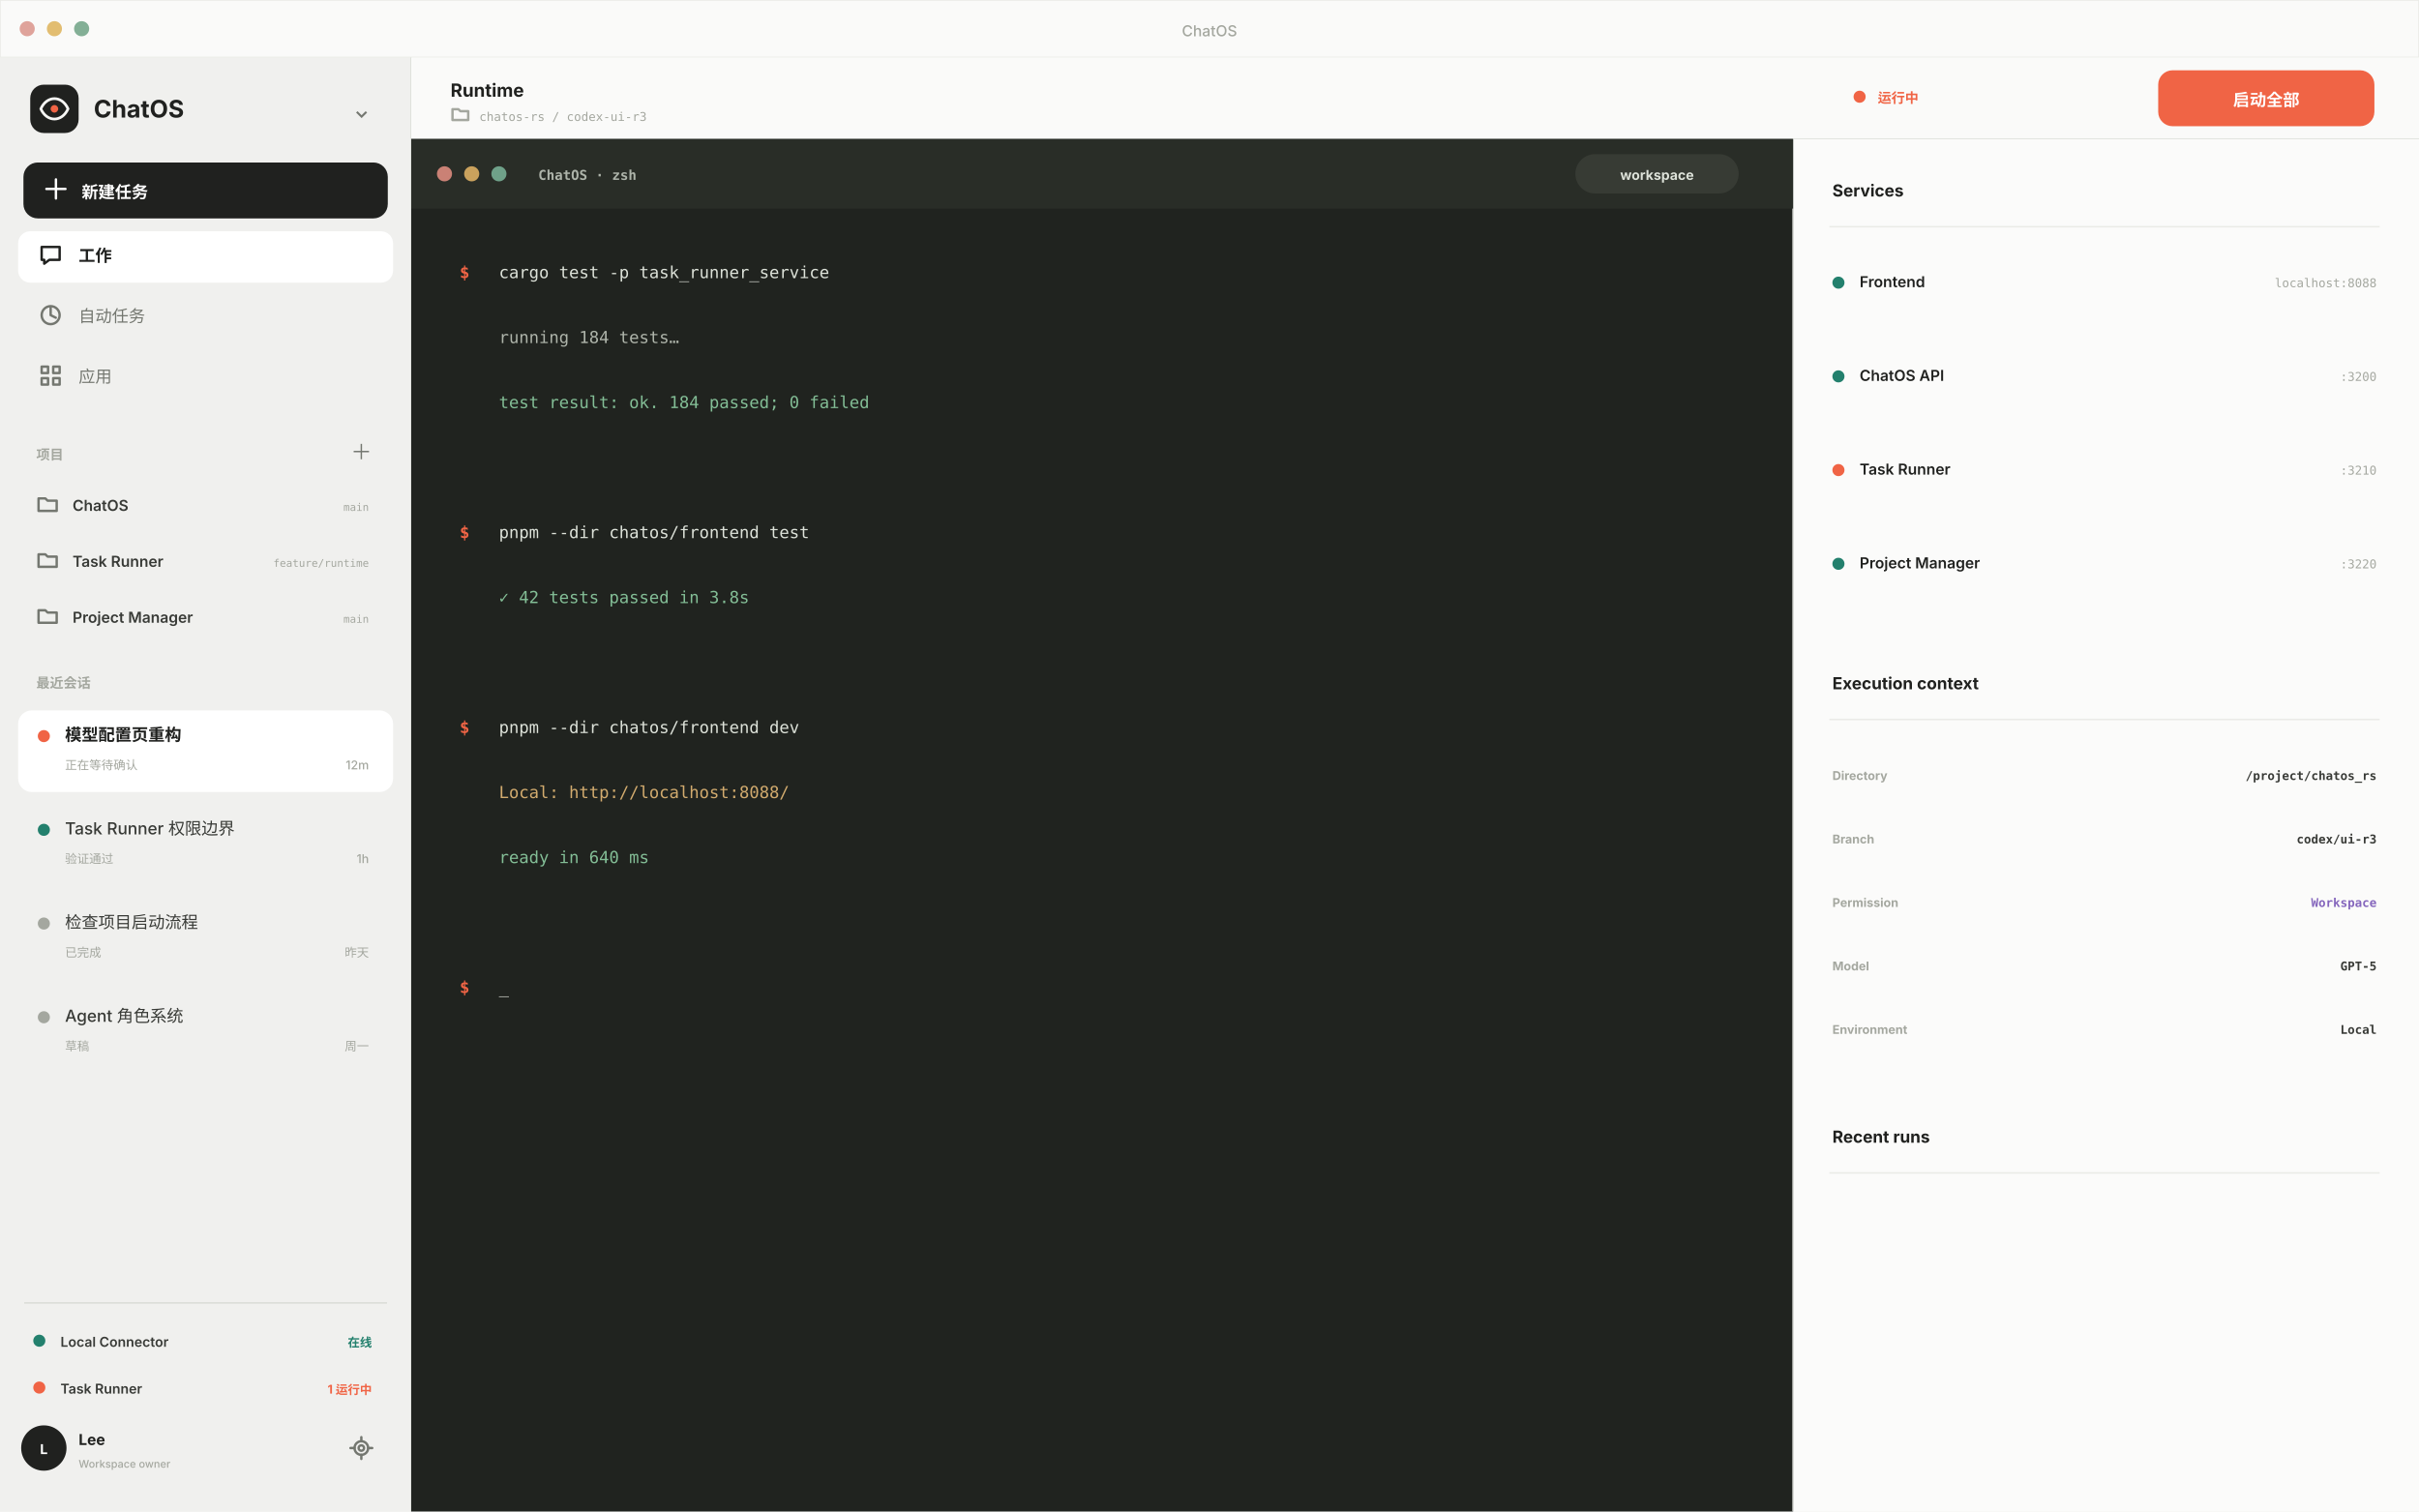
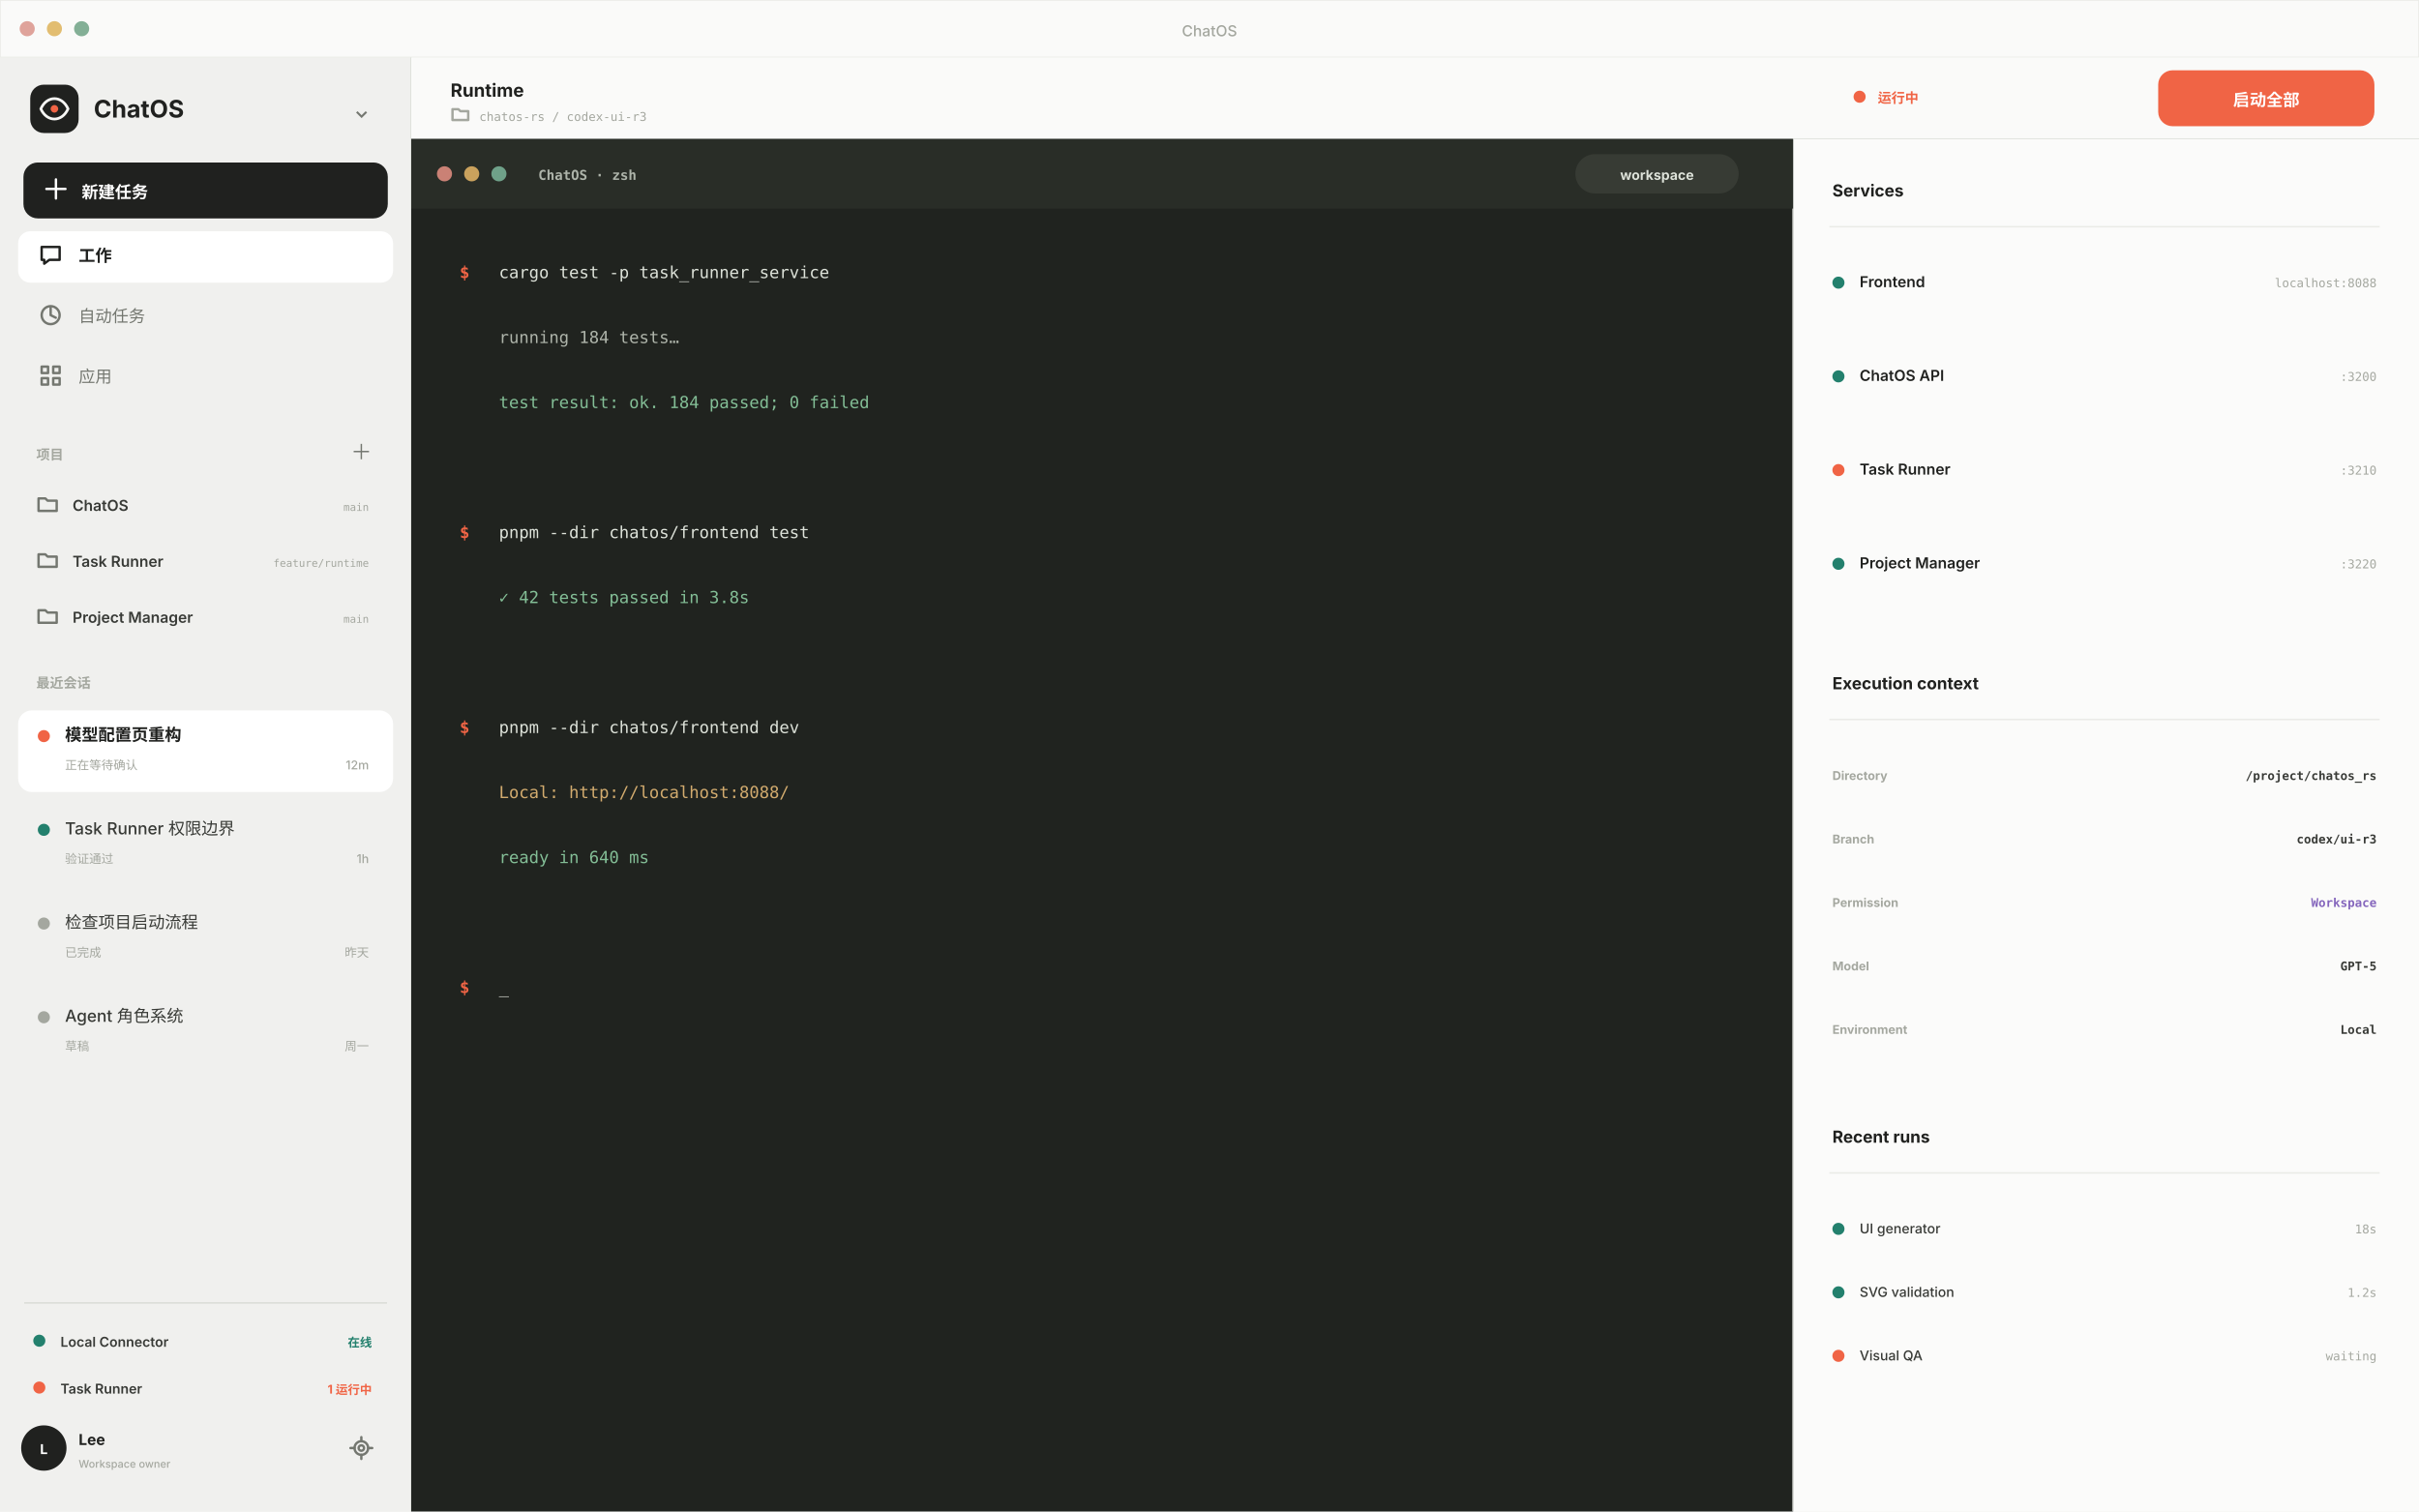
<svg xmlns="http://www.w3.org/2000/svg" width="1600" height="1000" viewBox="0 0 1600 1000">
  <defs>
    <filter id="shadow" x="-30%" y="-30%" width="160%" height="180%">
      <feDropShadow dx="0" dy="10" stdDeviation="22" flood-color="#20211F" flood-opacity=".10" />
    </filter>
    <filter id="lift" x="-30%" y="-30%" width="160%" height="180%">
      <feDropShadow dx="0" dy="4" stdDeviation="10" flood-color="#20211F" flood-opacity=".08" />
    </filter>
+     <pattern id="graphDots" width="20" height="20" patternUnits="userSpaceOnUse">
+       <circle cx="1" cy="1" r="1" fill="#BFC2BB" fill-opacity=".35" />
+     </pattern>
+     <marker id="graphArrow" markerWidth="9" markerHeight="9" refX="8" refY="4.5" orient="auto">
+       <path d="M0 0L9 4.5L0 9Z" fill="context-stroke" />
+     </marker>
+     <marker id="graphArrowContext" markerWidth="8" markerHeight="8" refX="7" refY="4" orient="auto">
+       <path d="M0 0L8 4L0 8Z" fill="context-stroke" />
+     </marker>
  </defs>
  <rect x="0" y="0" width="1600" height="1000" fill="#F7F7F5" stroke="none" rx="0" />
  <rect x="0" y="0" width="1600" height="38" fill="#FAFAF9" stroke="#EAEBE7" rx="0" />
  <circle cx="18" cy="19" r="5" fill="#DFA39B" stroke="none" stroke-width="1" />
  <circle cx="36" cy="19" r="5" fill="#E2BD71" stroke="none" stroke-width="1" />
  <circle cx="54" cy="19" r="5" fill="#83AF96" stroke="none" stroke-width="1" />
  <text x="800" y="24" font-family="Inter, -apple-system, BlinkMacSystemFont, &quot;SF Pro Text&quot;, &quot;PingFang SC&quot;, &quot;Microsoft YaHei&quot;, sans-serif" font-size="10" fill="#A4A79F" font-weight="550" text-anchor="middle">ChatOS</text>
  <rect x="0" y="38" width="272" height="962" fill="#F0F0EE" stroke="none" rx="0" />
  <line x1="272" y1="38" x2="272" y2="1000" stroke="#DADCD7" stroke-width="1" />
  <rect x="20" y="56" width="32" height="32" fill="#20211F" stroke="none" rx="9" />
  <path d="M27 72C31 63,41 63,45 72C41 81,31 81,27 72Z" stroke="#F7F7F5" stroke-width="1.8" fill="none" stroke-linecap="round" stroke-linejoin="round" />
  <circle cx="36" cy="72" r="2.5" fill="#F06445" stroke="none" stroke-width="1" />
  <text x="62" y="77.76" font-family="Inter, -apple-system, BlinkMacSystemFont, &quot;SF Pro Text&quot;, &quot;PingFang SC&quot;, &quot;Microsoft YaHei&quot;, sans-serif" font-size="16" fill="#20211F" font-weight="700" text-anchor="start">ChatOS</text>
  <text x="244" y="78" font-family="Inter, -apple-system, BlinkMacSystemFont, &quot;SF Pro Text&quot;, &quot;PingFang SC&quot;, &quot;Microsoft YaHei&quot;, sans-serif" font-size="12" fill="#747770" font-weight="650" text-anchor="end">⌄</text>
  <rect x="16" y="108" width="240" height="36" fill="#20211F" stroke="#20211F" rx="9" />
  <path d="M37 118.7V131.3M30.7 125H43.3" stroke="#FFFFFF" stroke-width="1.6" fill="none" stroke-linecap="round" stroke-linejoin="round" />
  <text x="54" y="131" font-family="Inter, -apple-system, BlinkMacSystemFont, &quot;SF Pro Text&quot;, &quot;PingFang SC&quot;, &quot;Microsoft YaHei&quot;, sans-serif" font-size="11" fill="#FFFFFF" font-weight="650" text-anchor="start">新建任务</text>
  <rect x="12" y="153" width="248" height="34" fill="#FFFFFF" stroke="none" rx="8" />
  <path d="M27.55 163.4H39.45V171.9H32.65L29.25 174.45V171.9H27.55Z" stroke="#20211F" stroke-width="1.6" fill="none" stroke-linecap="round" stroke-linejoin="round" />
  <text x="52" y="173" font-family="Inter, -apple-system, BlinkMacSystemFont, &quot;SF Pro Text&quot;, &quot;PingFang SC&quot;, &quot;Microsoft YaHei&quot;, sans-serif" font-size="11" fill="#20211F" font-weight="650" text-anchor="start">工作</text>
  <circle cx="33.5" cy="208.5" r="5.95" fill="none" stroke="#747770" stroke-width="1.6" />
  <path d="M33.5 203.4V208.5L36.9 210.2" stroke="#747770" stroke-width="1.6" fill="none" stroke-linecap="round" stroke-linejoin="round" />
  <text x="52" y="213" font-family="Inter, -apple-system, BlinkMacSystemFont, &quot;SF Pro Text&quot;, &quot;PingFang SC&quot;, &quot;Microsoft YaHei&quot;, sans-serif" font-size="11" fill="#747770" font-weight="520" text-anchor="start">自动任务</text>
  <path d="M27.55 242.55H31.8V246.8H27.55ZM35.2 242.55H39.45V246.8H35.2ZM27.55 250.2H31.8V254.45H27.55ZM35.2 250.2H39.45V254.45H35.2Z" stroke="#747770" stroke-width="1.6" fill="none" stroke-linecap="round" stroke-linejoin="round" />
  <text x="52" y="253" font-family="Inter, -apple-system, BlinkMacSystemFont, &quot;SF Pro Text&quot;, &quot;PingFang SC&quot;, &quot;Microsoft YaHei&quot;, sans-serif" font-size="11" fill="#747770" font-weight="520" text-anchor="start">应用</text>
  <text x="24" y="304" font-family="Inter, -apple-system, BlinkMacSystemFont, &quot;SF Pro Text&quot;, &quot;PingFang SC&quot;, &quot;Microsoft YaHei&quot;, sans-serif" font-size="9" fill="#A4A79F" font-weight="700" text-anchor="start">项目</text>
  <text x="246" y="304" font-family="Inter, -apple-system, BlinkMacSystemFont, &quot;SF Pro Text&quot;, &quot;PingFang SC&quot;, &quot;Microsoft YaHei&quot;, sans-serif" font-size="14" fill="#747770" font-weight="500" text-anchor="end">＋</text>
  <path d="M25.5 329.75H30L31.5 331.25H37.5V338H25.5Z" stroke="#747770" stroke-width="1.6" fill="none" stroke-linecap="round" stroke-linejoin="round" />
  <text x="48" y="338" font-family="Inter, -apple-system, BlinkMacSystemFont, &quot;SF Pro Text&quot;, &quot;PingFang SC&quot;, &quot;Microsoft YaHei&quot;, sans-serif" font-size="10" fill="#383A36" font-weight="580" text-anchor="start">ChatOS</text>
  <text x="244" y="338" font-family="SFMono-Regular, Menlo, Monaco, Consolas, monospace" font-size="7" fill="#A4A79F" font-weight="500" text-anchor="end">main</text>
  <path d="M25.5 366.75H30L31.5 368.25H37.5V375H25.5Z" stroke="#747770" stroke-width="1.6" fill="none" stroke-linecap="round" stroke-linejoin="round" />
  <text x="48" y="375" font-family="Inter, -apple-system, BlinkMacSystemFont, &quot;SF Pro Text&quot;, &quot;PingFang SC&quot;, &quot;Microsoft YaHei&quot;, sans-serif" font-size="10" fill="#383A36" font-weight="580" text-anchor="start">Task Runner</text>
  <text x="244" y="375" font-family="SFMono-Regular, Menlo, Monaco, Consolas, monospace" font-size="7" fill="#A4A79F" font-weight="500" text-anchor="end">feature/runtime</text>
  <path d="M25.5 403.75H30L31.5 405.25H37.5V412H25.5Z" stroke="#747770" stroke-width="1.6" fill="none" stroke-linecap="round" stroke-linejoin="round" />
  <text x="48" y="412" font-family="Inter, -apple-system, BlinkMacSystemFont, &quot;SF Pro Text&quot;, &quot;PingFang SC&quot;, &quot;Microsoft YaHei&quot;, sans-serif" font-size="10" fill="#383A36" font-weight="580" text-anchor="start">Project Manager</text>
  <text x="244" y="412" font-family="SFMono-Regular, Menlo, Monaco, Consolas, monospace" font-size="7" fill="#A4A79F" font-weight="500" text-anchor="end">main</text>
  <text x="24" y="455" font-family="Inter, -apple-system, BlinkMacSystemFont, &quot;SF Pro Text&quot;, &quot;PingFang SC&quot;, &quot;Microsoft YaHei&quot;, sans-serif" font-size="9" fill="#A4A79F" font-weight="700" text-anchor="start">最近会话</text>
  <rect x="12" y="470" width="248" height="54" fill="#FFFFFF" stroke="none" rx="9" />
  <circle cx="29" cy="487" r="4" fill="#F06445" stroke="none" stroke-width="1" />
  <text x="43" y="490" font-family="Inter, -apple-system, BlinkMacSystemFont, &quot;SF Pro Text&quot;, &quot;PingFang SC&quot;, &quot;Microsoft YaHei&quot;, sans-serif" font-size="11" fill="#20211F" font-weight="650" text-anchor="start">模型配置页重构</text>
  <text x="43" y="509" font-family="Inter, -apple-system, BlinkMacSystemFont, &quot;SF Pro Text&quot;, &quot;PingFang SC&quot;, &quot;Microsoft YaHei&quot;, sans-serif" font-size="8" fill="#A4A79F" font-weight="480" text-anchor="start">正在等待确认</text>
  <text x="244" y="509" font-family="Inter, -apple-system, BlinkMacSystemFont, &quot;SF Pro Text&quot;, &quot;PingFang SC&quot;, &quot;Microsoft YaHei&quot;, sans-serif" font-size="8" fill="#A4A79F" font-weight="500" text-anchor="end">12m</text>
  <circle cx="29" cy="549" r="4" fill="#23806D" stroke="none" stroke-width="1" />
  <text x="43" y="552" font-family="Inter, -apple-system, BlinkMacSystemFont, &quot;SF Pro Text&quot;, &quot;PingFang SC&quot;, &quot;Microsoft YaHei&quot;, sans-serif" font-size="11" fill="#383A36" font-weight="520" text-anchor="start">Task Runner 权限边界</text>
  <text x="43" y="571" font-family="Inter, -apple-system, BlinkMacSystemFont, &quot;SF Pro Text&quot;, &quot;PingFang SC&quot;, &quot;Microsoft YaHei&quot;, sans-serif" font-size="8" fill="#A4A79F" font-weight="480" text-anchor="start">验证通过</text>
  <text x="244" y="571" font-family="Inter, -apple-system, BlinkMacSystemFont, &quot;SF Pro Text&quot;, &quot;PingFang SC&quot;, &quot;Microsoft YaHei&quot;, sans-serif" font-size="8" fill="#A4A79F" font-weight="500" text-anchor="end">1h</text>
  <circle cx="29" cy="611" r="4" fill="#A4A79F" stroke="none" stroke-width="1" />
  <text x="43" y="614" font-family="Inter, -apple-system, BlinkMacSystemFont, &quot;SF Pro Text&quot;, &quot;PingFang SC&quot;, &quot;Microsoft YaHei&quot;, sans-serif" font-size="11" fill="#383A36" font-weight="520" text-anchor="start">检查项目启动流程</text>
  <text x="43" y="633" font-family="Inter, -apple-system, BlinkMacSystemFont, &quot;SF Pro Text&quot;, &quot;PingFang SC&quot;, &quot;Microsoft YaHei&quot;, sans-serif" font-size="8" fill="#A4A79F" font-weight="480" text-anchor="start">已完成</text>
  <text x="244" y="633" font-family="Inter, -apple-system, BlinkMacSystemFont, &quot;SF Pro Text&quot;, &quot;PingFang SC&quot;, &quot;Microsoft YaHei&quot;, sans-serif" font-size="8" fill="#A4A79F" font-weight="500" text-anchor="end">昨天</text>
  <circle cx="29" cy="673" r="4" fill="#A4A79F" stroke="none" stroke-width="1" />
  <text x="43" y="676" font-family="Inter, -apple-system, BlinkMacSystemFont, &quot;SF Pro Text&quot;, &quot;PingFang SC&quot;, &quot;Microsoft YaHei&quot;, sans-serif" font-size="11" fill="#383A36" font-weight="520" text-anchor="start">Agent 角色系统</text>
  <text x="43" y="695" font-family="Inter, -apple-system, BlinkMacSystemFont, &quot;SF Pro Text&quot;, &quot;PingFang SC&quot;, &quot;Microsoft YaHei&quot;, sans-serif" font-size="8" fill="#A4A79F" font-weight="480" text-anchor="start">草稿</text>
  <text x="244" y="695" font-family="Inter, -apple-system, BlinkMacSystemFont, &quot;SF Pro Text&quot;, &quot;PingFang SC&quot;, &quot;Microsoft YaHei&quot;, sans-serif" font-size="8" fill="#A4A79F" font-weight="500" text-anchor="end">周一</text>
  <line x1="16" y1="862" x2="256" y2="862" stroke="#DADCD7" stroke-width="1" />
  <circle cx="26" cy="887" r="4" fill="#23806D" stroke="none" stroke-width="1" />
  <text x="40" y="891" font-family="Inter, -apple-system, BlinkMacSystemFont, &quot;SF Pro Text&quot;, &quot;PingFang SC&quot;, &quot;Microsoft YaHei&quot;, sans-serif" font-size="9" fill="#383A36" font-weight="580" text-anchor="start">Local Connector</text>
  <text x="246" y="891" font-family="Inter, -apple-system, BlinkMacSystemFont, &quot;SF Pro Text&quot;, &quot;PingFang SC&quot;, &quot;Microsoft YaHei&quot;, sans-serif" font-size="8" fill="#23806D" font-weight="650" text-anchor="end">在线</text>
  <circle cx="26" cy="918" r="4" fill="#F06445" stroke="none" stroke-width="1" />
  <text x="40" y="922" font-family="Inter, -apple-system, BlinkMacSystemFont, &quot;SF Pro Text&quot;, &quot;PingFang SC&quot;, &quot;Microsoft YaHei&quot;, sans-serif" font-size="9" fill="#383A36" font-weight="580" text-anchor="start">Task Runner</text>
  <text x="246" y="922" font-family="Inter, -apple-system, BlinkMacSystemFont, &quot;SF Pro Text&quot;, &quot;PingFang SC&quot;, &quot;Microsoft YaHei&quot;, sans-serif" font-size="8" fill="#F06445" font-weight="650" text-anchor="end">1 运行中</text>
  <circle cx="29" cy="958" r="15" fill="#20211F" stroke="none" stroke-width="1" />
  <text x="29" y="962" font-family="Inter, -apple-system, BlinkMacSystemFont, &quot;SF Pro Text&quot;, &quot;PingFang SC&quot;, &quot;Microsoft YaHei&quot;, sans-serif" font-size="9" fill="#FFFFFF" font-weight="700" text-anchor="middle">L</text>
  <text x="52" y="956" font-family="Inter, -apple-system, BlinkMacSystemFont, &quot;SF Pro Text&quot;, &quot;PingFang SC&quot;, &quot;Microsoft YaHei&quot;, sans-serif" font-size="10" fill="#20211F" font-weight="650" text-anchor="start">Lee</text>
  <text x="52" y="971" font-family="Inter, -apple-system, BlinkMacSystemFont, &quot;SF Pro Text&quot;, &quot;PingFang SC&quot;, &quot;Microsoft YaHei&quot;, sans-serif" font-size="7" fill="#A4A79F" font-weight="500" text-anchor="start">Workspace owner</text>
  <circle cx="239" cy="958" r="4.5" fill="none" stroke="#747770" stroke-width="1.6" />
  <circle cx="239" cy="958" r="1.8" fill="none" stroke="#747770" stroke-width="1.6" />
  <path d="M239 950.8V953.5M239 962.5V965.2M231.8 958H234.5M243.5 958H246.2" stroke="#747770" stroke-width="1.6" fill="none" stroke-linecap="round" stroke-linejoin="round" />
  <rect x="272" y="38" width="1328" height="54" fill="#FAFAF9" stroke="none" rx="0" />
  <line x1="272" y1="92" x2="1600" y2="92" stroke="#DADCD7" stroke-width="1" />
  <text x="298" y="64" font-family="Inter, -apple-system, BlinkMacSystemFont, &quot;SF Pro Text&quot;, &quot;PingFang SC&quot;, &quot;Microsoft YaHei&quot;, sans-serif" font-size="12" fill="#20211F" font-weight="650" text-anchor="start">Runtime</text>
  <path d="M299.3 72.25H303.2L304.5 73.55H309.7V79.4H299.3Z" stroke="#A4A79F" stroke-width="1.6" fill="none" stroke-linecap="round" stroke-linejoin="round" />
  <text x="317" y="80" font-family="SFMono-Regular, Menlo, Monaco, Consolas, monospace" font-size="8" fill="#A4A79F" font-weight="520" text-anchor="start">chatos-rs / codex-ui-r3</text>
  <circle cx="1230" cy="64" r="4" fill="#F06445" stroke="none" stroke-width="1" />
  <text x="1242" y="68" font-family="Inter, -apple-system, BlinkMacSystemFont, &quot;SF Pro Text&quot;, &quot;PingFang SC&quot;, &quot;Microsoft YaHei&quot;, sans-serif" font-size="9" fill="#F06445" font-weight="650" text-anchor="start">运行中</text>
  <rect x="1428" y="47" width="142" height="36" fill="#F06445" stroke="#F06445" rx="9" />
  <text x="1499" y="70" font-family="Inter, -apple-system, BlinkMacSystemFont, &quot;SF Pro Text&quot;, &quot;PingFang SC&quot;, &quot;Microsoft YaHei&quot;, sans-serif" font-size="11" fill="#FFFFFF" font-weight="650" text-anchor="middle">启动全部</text>
  <rect x="272" y="92" width="914" height="908" fill="#20231F" stroke="none" rx="0" />
  <rect x="1186" y="92" width="414" height="908" fill="#FBFBFA" stroke="none" rx="0" />
  <line x1="1186" y1="92" x2="1186" y2="1000" stroke="#DADCD7" stroke-width="1" />
  <rect x="272" y="92" width="914" height="46" fill="#292D27" stroke="none" rx="0" />
  <circle cx="294" cy="115" r="5" fill="#CA8175" stroke="none" stroke-width="1" />
  <circle cx="312" cy="115" r="5" fill="#CAA25D" stroke="none" stroke-width="1" />
  <circle cx="330" cy="115" r="5" fill="#6FA189" stroke="none" stroke-width="1" />
  <text x="356" y="119" font-family="SFMono-Regular, Menlo, Monaco, Consolas, monospace" font-size="9" fill="#AEB4AA" font-weight="550" text-anchor="start">ChatOS · zsh</text>
  <rect x="1042" y="102" width="108" height="26" fill="#373B34" stroke="none" rx="13" />
  <text x="1096" y="119" font-family="Inter, -apple-system, BlinkMacSystemFont, &quot;SF Pro Text&quot;, &quot;PingFang SC&quot;, &quot;Microsoft YaHei&quot;, sans-serif" font-size="9" fill="#DDE2D9" font-weight="650" text-anchor="middle">workspace</text>
  <text x="304" y="184" font-family="SFMono-Regular, Menlo, Monaco, Consolas, monospace" font-size="11" fill="#F06445" font-weight="650" text-anchor="start">$</text>
  <text x="330" y="184" font-family="SFMono-Regular, Menlo, Monaco, Consolas, monospace" font-size="11" fill="#DDE2D9" font-weight="500" text-anchor="start">cargo test -p task_runner_service</text>
  <text x="304" y="227" font-family="SFMono-Regular, Menlo, Monaco, Consolas, monospace" font-size="11" fill="#AEB4AA" font-weight="650" text-anchor="start" />
  <text x="330" y="227" font-family="SFMono-Regular, Menlo, Monaco, Consolas, monospace" font-size="11" fill="#AEB4AA" font-weight="500" text-anchor="start">running 184 tests…</text>
  <text x="304" y="270" font-family="SFMono-Regular, Menlo, Monaco, Consolas, monospace" font-size="11" fill="#83BE96" font-weight="650" text-anchor="start" />
  <text x="330" y="270" font-family="SFMono-Regular, Menlo, Monaco, Consolas, monospace" font-size="11" fill="#83BE96" font-weight="500" text-anchor="start">test result: ok. 184 passed; 0 failed</text>
  <text x="304" y="313" font-family="SFMono-Regular, Menlo, Monaco, Consolas, monospace" font-size="11" fill="" font-weight="650" text-anchor="start" />
  <text x="330" y="313" font-family="SFMono-Regular, Menlo, Monaco, Consolas, monospace" font-size="11" fill="#AEB4AA" font-weight="500" text-anchor="start" />
  <text x="304" y="356" font-family="SFMono-Regular, Menlo, Monaco, Consolas, monospace" font-size="11" fill="#F06445" font-weight="650" text-anchor="start">$</text>
  <text x="330" y="356" font-family="SFMono-Regular, Menlo, Monaco, Consolas, monospace" font-size="11" fill="#DDE2D9" font-weight="500" text-anchor="start">pnpm --dir chatos/frontend test</text>
  <text x="304" y="399" font-family="SFMono-Regular, Menlo, Monaco, Consolas, monospace" font-size="11" fill="#83BE96" font-weight="650" text-anchor="start" />
  <text x="330" y="399" font-family="SFMono-Regular, Menlo, Monaco, Consolas, monospace" font-size="11" fill="#83BE96" font-weight="500" text-anchor="start">✓ 42 tests passed in 3.8s</text>
  <text x="304" y="442" font-family="SFMono-Regular, Menlo, Monaco, Consolas, monospace" font-size="11" fill="" font-weight="650" text-anchor="start" />
  <text x="330" y="442" font-family="SFMono-Regular, Menlo, Monaco, Consolas, monospace" font-size="11" fill="#AEB4AA" font-weight="500" text-anchor="start" />
  <text x="304" y="485" font-family="SFMono-Regular, Menlo, Monaco, Consolas, monospace" font-size="11" fill="#F06445" font-weight="650" text-anchor="start">$</text>
  <text x="330" y="485" font-family="SFMono-Regular, Menlo, Monaco, Consolas, monospace" font-size="11" fill="#DDE2D9" font-weight="500" text-anchor="start">pnpm --dir chatos/frontend dev</text>
  <text x="304" y="528" font-family="SFMono-Regular, Menlo, Monaco, Consolas, monospace" font-size="11" fill="#D2AB6E" font-weight="650" text-anchor="start" />
  <text x="330" y="528" font-family="SFMono-Regular, Menlo, Monaco, Consolas, monospace" font-size="11" fill="#D2AB6E" font-weight="500" text-anchor="start">Local: http://localhost:8088/</text>
  <text x="304" y="571" font-family="SFMono-Regular, Menlo, Monaco, Consolas, monospace" font-size="11" fill="#83BE96" font-weight="650" text-anchor="start" />
  <text x="330" y="571" font-family="SFMono-Regular, Menlo, Monaco, Consolas, monospace" font-size="11" fill="#83BE96" font-weight="500" text-anchor="start">ready in 640 ms</text>
  <text x="304" y="614" font-family="SFMono-Regular, Menlo, Monaco, Consolas, monospace" font-size="11" fill="" font-weight="650" text-anchor="start" />
  <text x="330" y="614" font-family="SFMono-Regular, Menlo, Monaco, Consolas, monospace" font-size="11" fill="#AEB4AA" font-weight="500" text-anchor="start" />
  <text x="304" y="657" font-family="SFMono-Regular, Menlo, Monaco, Consolas, monospace" font-size="11" fill="#F06445" font-weight="650" text-anchor="start">$</text>
  <text x="330" y="657" font-family="SFMono-Regular, Menlo, Monaco, Consolas, monospace" font-size="11" fill="#DDE2D9" font-weight="500" text-anchor="start">_</text>
  <text x="1212" y="130" font-family="Inter, -apple-system, BlinkMacSystemFont, &quot;SF Pro Text&quot;, &quot;PingFang SC&quot;, &quot;Microsoft YaHei&quot;, sans-serif" font-size="11" fill="#20211F" font-weight="650" text-anchor="start">Services</text>
  <line x1="1210" y1="150" x2="1574" y2="150" stroke="#EAEBE7" stroke-width="1" />
  <circle cx="1216" cy="187" r="4" fill="#23806D" stroke="none" stroke-width="1" />
  <text x="1230" y="190" font-family="Inter, -apple-system, BlinkMacSystemFont, &quot;SF Pro Text&quot;, &quot;PingFang SC&quot;, &quot;Microsoft YaHei&quot;, sans-serif" font-size="10" fill="#20211F" font-weight="600" text-anchor="start">Frontend</text>
  <text x="1572" y="190" font-family="SFMono-Regular, Menlo, Monaco, Consolas, monospace" font-size="8" fill="#A4A79F" font-weight="500" text-anchor="end">localhost:8088</text>
  <circle cx="1216" cy="249" r="4" fill="#23806D" stroke="none" stroke-width="1" />
  <text x="1230" y="252" font-family="Inter, -apple-system, BlinkMacSystemFont, &quot;SF Pro Text&quot;, &quot;PingFang SC&quot;, &quot;Microsoft YaHei&quot;, sans-serif" font-size="10" fill="#20211F" font-weight="600" text-anchor="start">ChatOS API</text>
  <text x="1572" y="252" font-family="SFMono-Regular, Menlo, Monaco, Consolas, monospace" font-size="8" fill="#A4A79F" font-weight="500" text-anchor="end">:3200</text>
  <circle cx="1216" cy="311" r="4" fill="#F06445" stroke="none" stroke-width="1" />
  <text x="1230" y="314" font-family="Inter, -apple-system, BlinkMacSystemFont, &quot;SF Pro Text&quot;, &quot;PingFang SC&quot;, &quot;Microsoft YaHei&quot;, sans-serif" font-size="10" fill="#20211F" font-weight="600" text-anchor="start">Task Runner</text>
  <text x="1572" y="314" font-family="SFMono-Regular, Menlo, Monaco, Consolas, monospace" font-size="8" fill="#A4A79F" font-weight="500" text-anchor="end">:3210</text>
  <circle cx="1216" cy="373" r="4" fill="#23806D" stroke="none" stroke-width="1" />
  <text x="1230" y="376" font-family="Inter, -apple-system, BlinkMacSystemFont, &quot;SF Pro Text&quot;, &quot;PingFang SC&quot;, &quot;Microsoft YaHei&quot;, sans-serif" font-size="10" fill="#20211F" font-weight="600" text-anchor="start">Project Manager</text>
  <text x="1572" y="376" font-family="SFMono-Regular, Menlo, Monaco, Consolas, monospace" font-size="8" fill="#A4A79F" font-weight="500" text-anchor="end">:3220</text>
  <text x="1212" y="456" font-family="Inter, -apple-system, BlinkMacSystemFont, &quot;SF Pro Text&quot;, &quot;PingFang SC&quot;, &quot;Microsoft YaHei&quot;, sans-serif" font-size="11" fill="#20211F" font-weight="650" text-anchor="start">Execution context</text>
  <line x1="1210" y1="476" x2="1574" y2="476" stroke="#EAEBE7" stroke-width="1" />
  <text x="1212" y="516" font-family="Inter, -apple-system, BlinkMacSystemFont, &quot;SF Pro Text&quot;, &quot;PingFang SC&quot;, &quot;Microsoft YaHei&quot;, sans-serif" font-size="8" fill="#A4A79F" font-weight="650" text-anchor="start">Directory</text>
  <text x="1572" y="516" font-family="SFMono-Regular, Menlo, Monaco, Consolas, monospace" font-size="8" fill="#383A36" font-weight="600" text-anchor="end">/project/chatos_rs</text>
  <text x="1212" y="558" font-family="Inter, -apple-system, BlinkMacSystemFont, &quot;SF Pro Text&quot;, &quot;PingFang SC&quot;, &quot;Microsoft YaHei&quot;, sans-serif" font-size="8" fill="#A4A79F" font-weight="650" text-anchor="start">Branch</text>
  <text x="1572" y="558" font-family="SFMono-Regular, Menlo, Monaco, Consolas, monospace" font-size="8" fill="#383A36" font-weight="600" text-anchor="end">codex/ui-r3</text>
  <text x="1212" y="600" font-family="Inter, -apple-system, BlinkMacSystemFont, &quot;SF Pro Text&quot;, &quot;PingFang SC&quot;, &quot;Microsoft YaHei&quot;, sans-serif" font-size="8" fill="#A4A79F" font-weight="650" text-anchor="start">Permission</text>
  <text x="1572" y="600" font-family="SFMono-Regular, Menlo, Monaco, Consolas, monospace" font-size="8" fill="#8465BC" font-weight="600" text-anchor="end">Workspace</text>
  <text x="1212" y="642" font-family="Inter, -apple-system, BlinkMacSystemFont, &quot;SF Pro Text&quot;, &quot;PingFang SC&quot;, &quot;Microsoft YaHei&quot;, sans-serif" font-size="8" fill="#A4A79F" font-weight="650" text-anchor="start">Model</text>
  <text x="1572" y="642" font-family="SFMono-Regular, Menlo, Monaco, Consolas, monospace" font-size="8" fill="#383A36" font-weight="600" text-anchor="end">GPT-5</text>
  <text x="1212" y="684" font-family="Inter, -apple-system, BlinkMacSystemFont, &quot;SF Pro Text&quot;, &quot;PingFang SC&quot;, &quot;Microsoft YaHei&quot;, sans-serif" font-size="8" fill="#A4A79F" font-weight="650" text-anchor="start">Environment</text>
  <text x="1572" y="684" font-family="SFMono-Regular, Menlo, Monaco, Consolas, monospace" font-size="8" fill="#383A36" font-weight="600" text-anchor="end">Local</text>
  <text x="1212" y="756" font-family="Inter, -apple-system, BlinkMacSystemFont, &quot;SF Pro Text&quot;, &quot;PingFang SC&quot;, &quot;Microsoft YaHei&quot;, sans-serif" font-size="11" fill="#20211F" font-weight="650" text-anchor="start">Recent runs</text>
-   <line x1="1210" y1="776" x2="1574" y2="776" stroke="#EAEBE7" stroke-width="1" />undefined</svg>
+   <line x1="1210" y1="776" x2="1574" y2="776" stroke="#EAEBE7" stroke-width="1" />
+   <circle cx="1216" cy="813" r="4" fill="#23806D" stroke="none" stroke-width="1" />
+   <text x="1230" y="816" font-family="Inter, -apple-system, BlinkMacSystemFont, &quot;SF Pro Text&quot;, &quot;PingFang SC&quot;, &quot;Microsoft YaHei&quot;, sans-serif" font-size="9" fill="#383A36" font-weight="550" text-anchor="start">UI generator</text>
+   <text x="1572" y="816" font-family="SFMono-Regular, Menlo, Monaco, Consolas, monospace" font-size="8" fill="#A4A79F" font-weight="500" text-anchor="end">18s</text>
+   <circle cx="1216" cy="855" r="4" fill="#23806D" stroke="none" stroke-width="1" />
+   <text x="1230" y="858" font-family="Inter, -apple-system, BlinkMacSystemFont, &quot;SF Pro Text&quot;, &quot;PingFang SC&quot;, &quot;Microsoft YaHei&quot;, sans-serif" font-size="9" fill="#383A36" font-weight="550" text-anchor="start">SVG validation</text>
+   <text x="1572" y="858" font-family="SFMono-Regular, Menlo, Monaco, Consolas, monospace" font-size="8" fill="#A4A79F" font-weight="500" text-anchor="end">1.2s</text>
+   <circle cx="1216" cy="897" r="4" fill="#F06445" stroke="none" stroke-width="1" />
+   <text x="1230" y="900" font-family="Inter, -apple-system, BlinkMacSystemFont, &quot;SF Pro Text&quot;, &quot;PingFang SC&quot;, &quot;Microsoft YaHei&quot;, sans-serif" font-size="9" fill="#383A36" font-weight="550" text-anchor="start">Visual QA</text>
+   <text x="1572" y="900" font-family="SFMono-Regular, Menlo, Monaco, Consolas, monospace" font-size="8" fill="#A4A79F" font-weight="500" text-anchor="end">waiting</text>
+ </svg>
